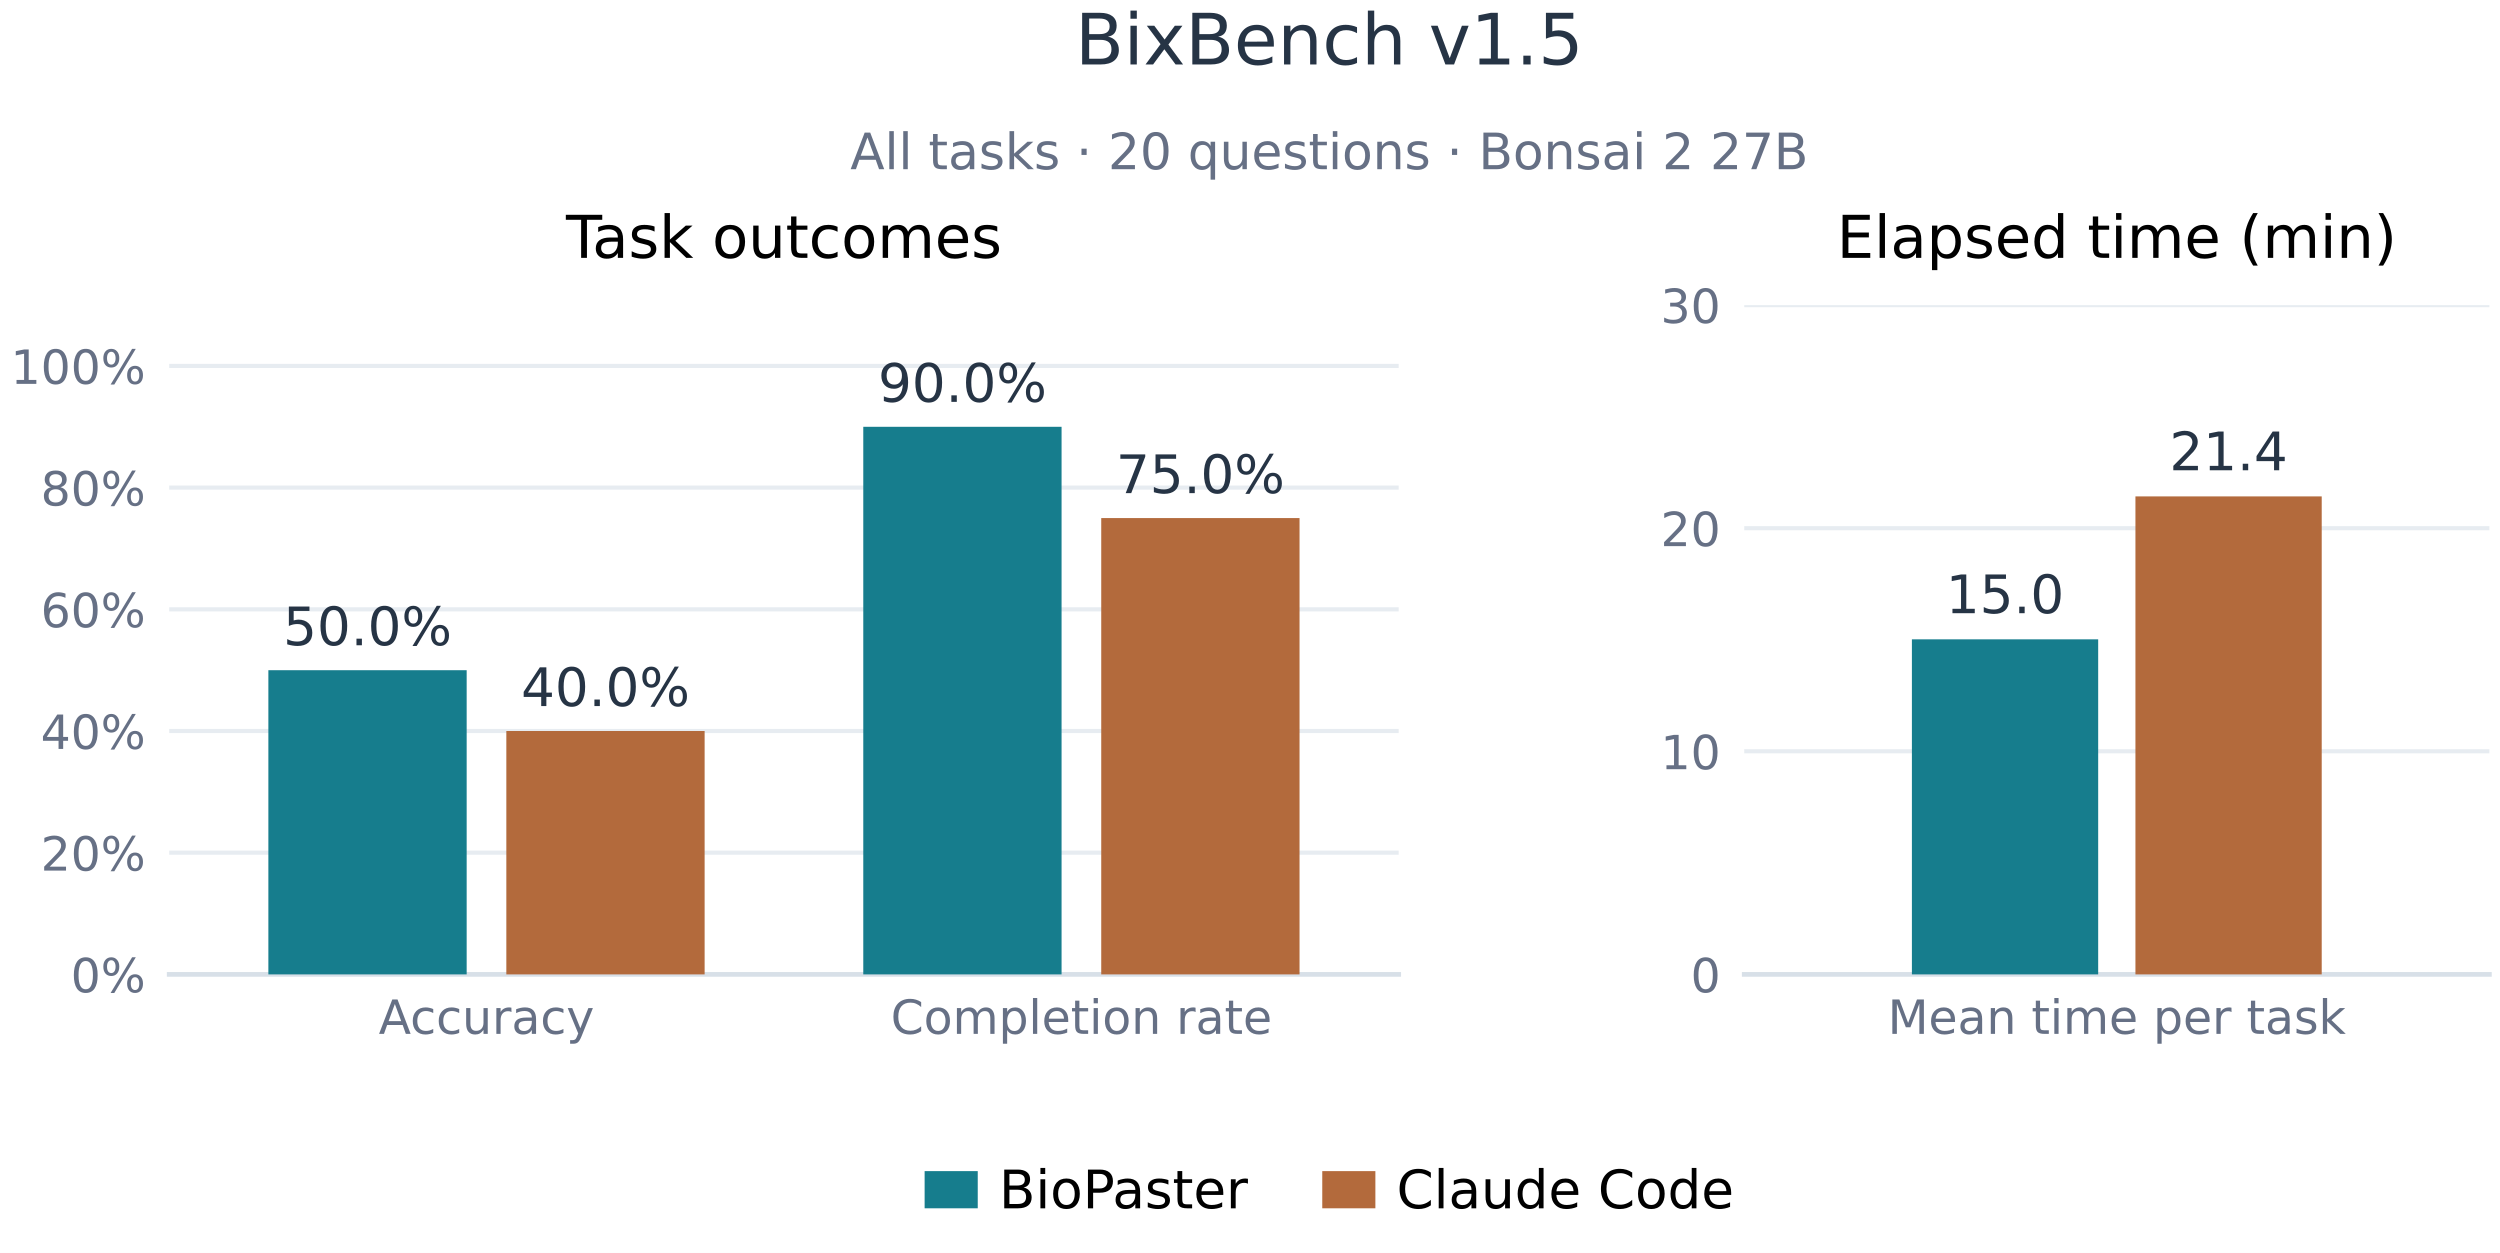
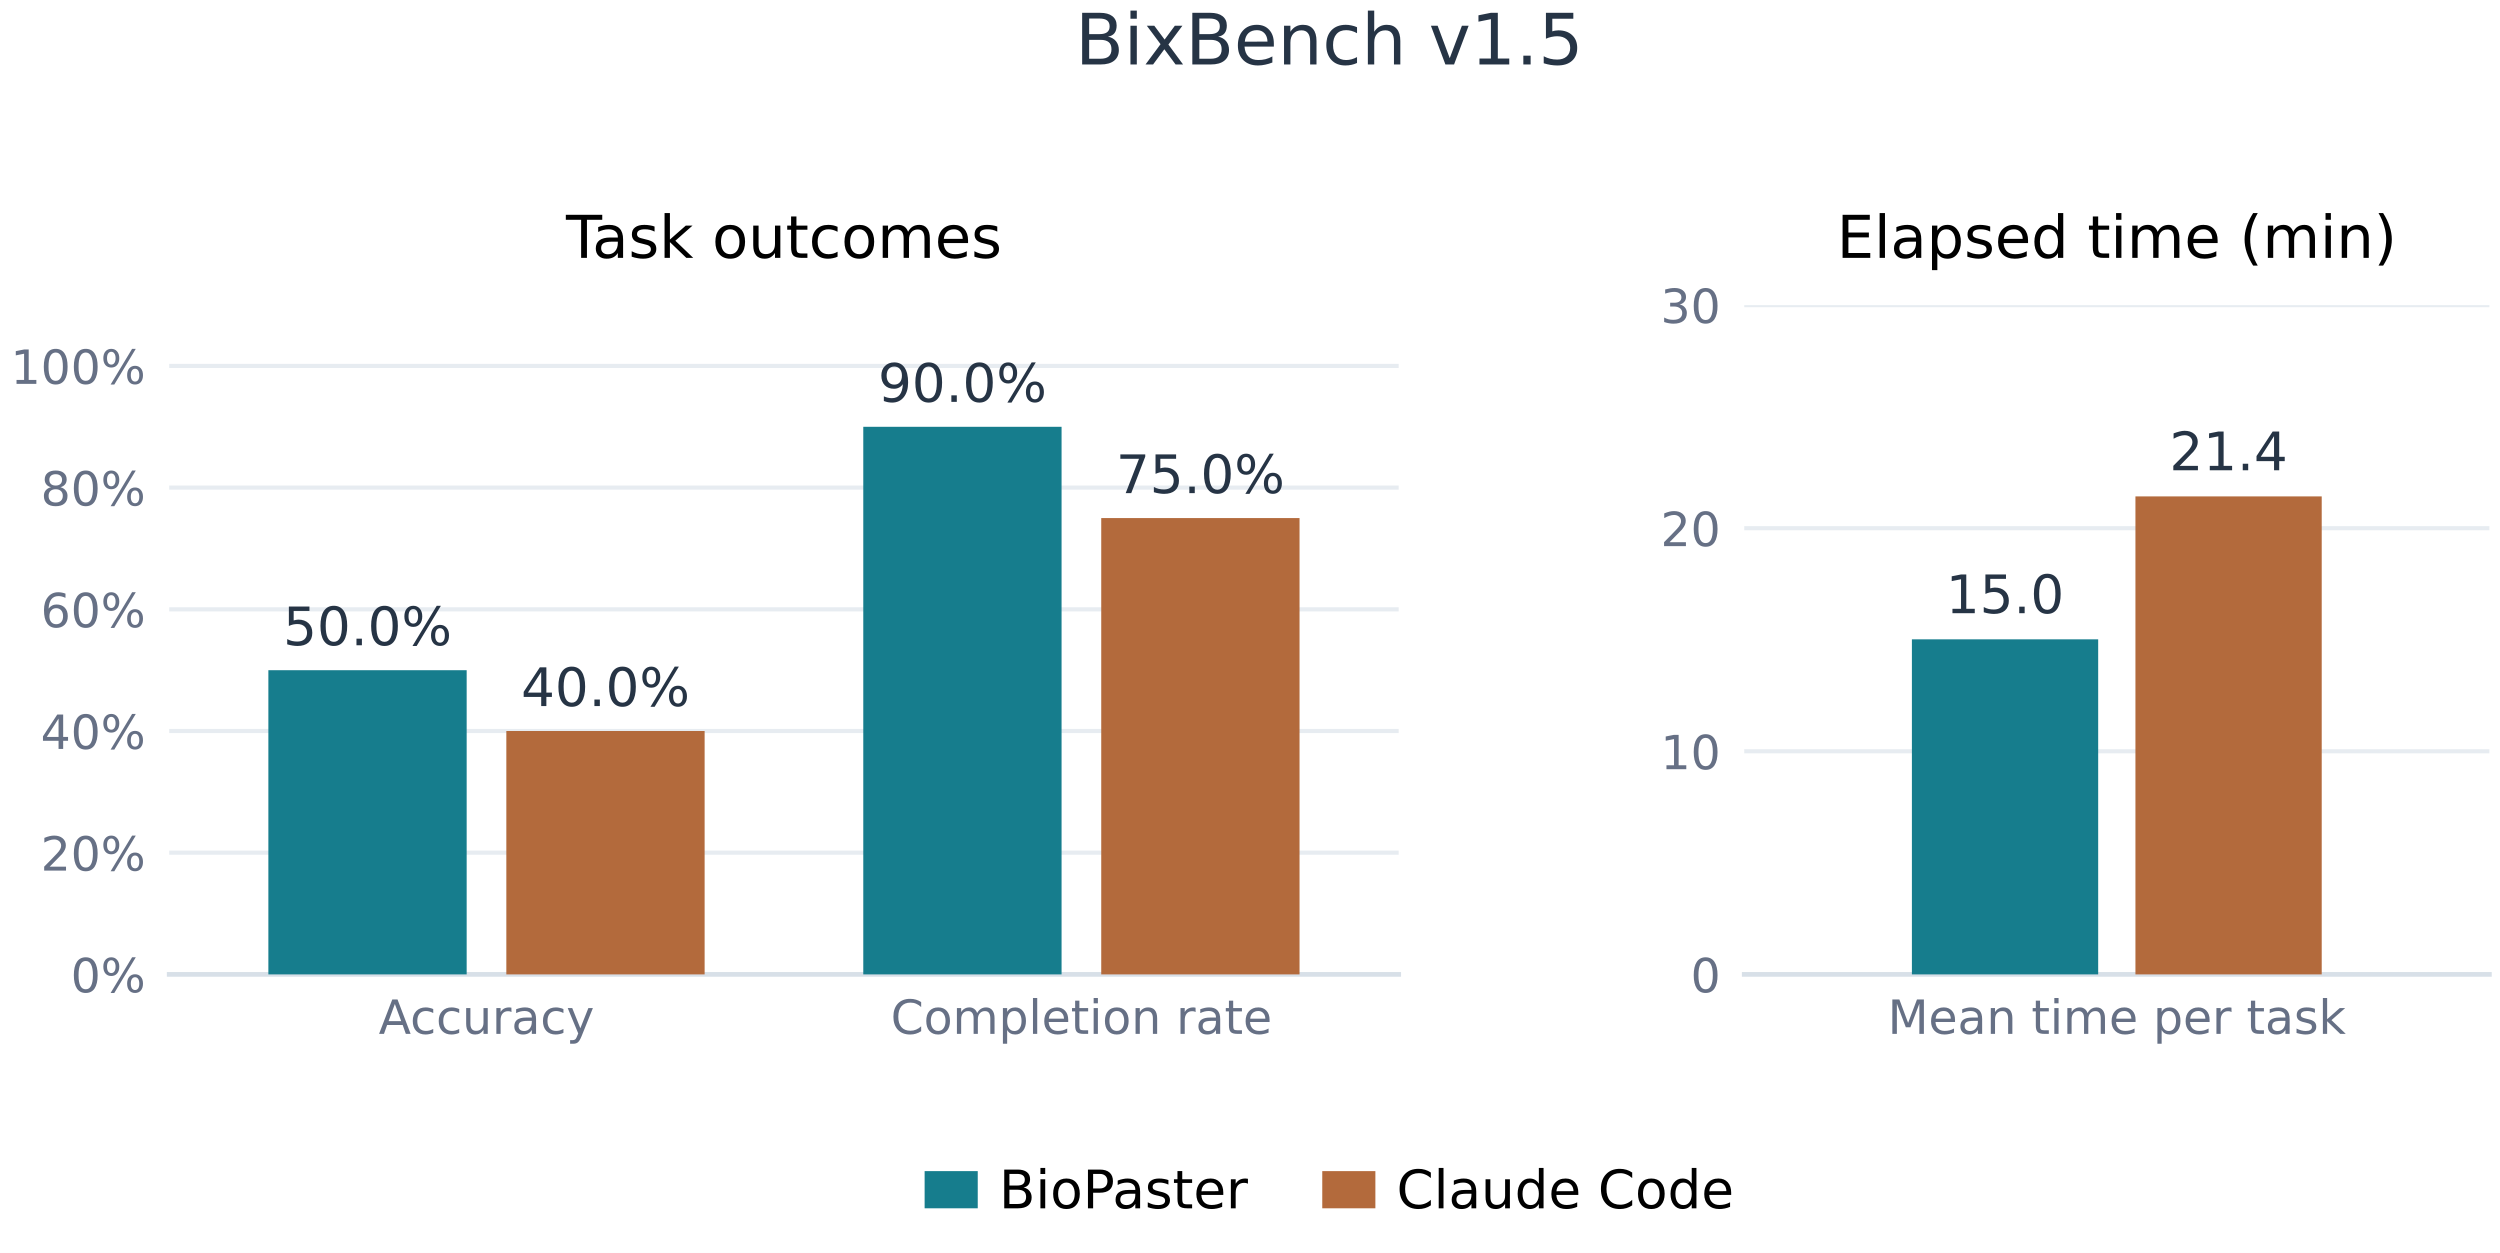
<svg xmlns="http://www.w3.org/2000/svg" width="423.591pt" height="212.292pt" viewBox="0 0 423.591 212.292" version="1.1">
  <defs>
    <style type="text/css">*{stroke-linejoin: round; stroke-linecap: butt}</style>
  </defs>
  <g id="figure_1">
    <g id="patch_1">
      <path d="M 0 212.292  L 423.591 212.292  L 423.591 0  L 0 0  z " style="fill: #ffffff" />
    </g>
    <g id="axes_1">
      <g id="patch_2">
        <path d="M 28.671 165.096  L 236.989 165.096  L 236.989 51.696  L 28.671 51.696  z " style="fill: #ffffff" />
      </g>
      <g id="matplotlib.axis_1">
        <g id="xtick_1">
          <g id="line2d_1" />
          <g id="text_1">
            <text style="font-size: 8px; font-family: 'DejaVu Sans'; text-anchor: middle; fill: #667085" x="82.431" y="175.174" transform="rotate(-0 82.43055 175.1741)">Accuracy</text>
          </g>
        </g>
        <g id="xtick_2">
          <g id="line2d_2" />
          <g id="text_2">
            <text style="font-size: 8px; font-family: 'DejaVu Sans'; text-anchor: middle; fill: #667085" x="183.229" y="175.175" transform="rotate(-0 183.2292 175.1747)">Completion rate</text>
          </g>
        </g>
      </g>
      <g id="matplotlib.axis_2">
        <g id="ytick_1">
          <g id="line2d_3">
-             <path d="M 28.671 165.096  L 236.989 165.096  " clip-path="url(#p4cc37a71cf)" style="fill: none; stroke: #e7ecf1; stroke-width: 0.7; stroke-linecap: square" />
+             <path d="M 28.671 165.096  L 236.989 165.096  " clip-path="url(#p69849238bc)" style="fill: none; stroke: #e7ecf1; stroke-width: 0.7; stroke-linecap: square" />
          </g>
          <g id="line2d_4" />
          <g id="text_3">
            <text style="font-size: 8px; font-family: 'DejaVu Sans'; text-anchor: end; fill: #667085" x="24.671" y="168.135" transform="rotate(-0 24.67125 168.1351)">0%</text>
          </g>
        </g>
        <g id="ytick_2">
          <g id="line2d_5">
-             <path d="M 28.671 144.478  L 236.989 144.478  " clip-path="url(#p4cc37a71cf)" style="fill: none; stroke: #e7ecf1; stroke-width: 0.7; stroke-linecap: square" />
+             <path d="M 28.671 144.478  L 236.989 144.478  " clip-path="url(#p69849238bc)" style="fill: none; stroke: #e7ecf1; stroke-width: 0.7; stroke-linecap: square" />
          </g>
          <g id="line2d_6" />
          <g id="text_4">
            <text style="font-size: 8px; font-family: 'DejaVu Sans'; text-anchor: end; fill: #667085" x="24.671" y="147.517" transform="rotate(-0 24.67125 147.5169)">20%</text>
          </g>
        </g>
        <g id="ytick_3">
          <g id="line2d_7">
-             <path d="M 28.671 123.86  L 236.989 123.86  " clip-path="url(#p4cc37a71cf)" style="fill: none; stroke: #e7ecf1; stroke-width: 0.7; stroke-linecap: square" />
+             <path d="M 28.671 123.86  L 236.989 123.86  " clip-path="url(#p69849238bc)" style="fill: none; stroke: #e7ecf1; stroke-width: 0.7; stroke-linecap: square" />
          </g>
          <g id="line2d_8" />
          <g id="text_5">
            <text style="font-size: 8px; font-family: 'DejaVu Sans'; text-anchor: end; fill: #667085" x="24.671" y="126.899" transform="rotate(-0 24.67125 126.8987)">40%</text>
          </g>
        </g>
        <g id="ytick_4">
          <g id="line2d_9">
-             <path d="M 28.671 103.241  L 236.989 103.241  " clip-path="url(#p4cc37a71cf)" style="fill: none; stroke: #e7ecf1; stroke-width: 0.7; stroke-linecap: square" />
+             <path d="M 28.671 103.241  L 236.989 103.241  " clip-path="url(#p69849238bc)" style="fill: none; stroke: #e7ecf1; stroke-width: 0.7; stroke-linecap: square" />
          </g>
          <g id="line2d_10" />
          <g id="text_6">
            <text style="font-size: 8px; font-family: 'DejaVu Sans'; text-anchor: end; fill: #667085" x="24.671" y="106.281" transform="rotate(-0 24.67125 106.2805)">60%</text>
          </g>
        </g>
        <g id="ytick_5">
          <g id="line2d_11">
-             <path d="M 28.671 82.623  L 236.989 82.623  " clip-path="url(#p4cc37a71cf)" style="fill: none; stroke: #e7ecf1; stroke-width: 0.7; stroke-linecap: square" />
+             <path d="M 28.671 82.623  L 236.989 82.623  " clip-path="url(#p69849238bc)" style="fill: none; stroke: #e7ecf1; stroke-width: 0.7; stroke-linecap: square" />
          </g>
          <g id="line2d_12" />
          <g id="text_7">
            <text style="font-size: 8px; font-family: 'DejaVu Sans'; text-anchor: end; fill: #667085" x="24.671" y="85.662" transform="rotate(-0 24.67125 85.66233)">80%</text>
          </g>
        </g>
        <g id="ytick_6">
          <g id="line2d_13">
-             <path d="M 28.671 62.005  L 236.989 62.005  " clip-path="url(#p4cc37a71cf)" style="fill: none; stroke: #e7ecf1; stroke-width: 0.7; stroke-linecap: square" />
+             <path d="M 28.671 62.005  L 236.989 62.005  " clip-path="url(#p69849238bc)" style="fill: none; stroke: #e7ecf1; stroke-width: 0.7; stroke-linecap: square" />
          </g>
          <g id="line2d_14" />
          <g id="text_8">
            <text style="font-size: 8px; font-family: 'DejaVu Sans'; text-anchor: end; fill: #667085" x="24.671" y="65.044" transform="rotate(-0 24.67125 65.04415)">100%</text>
          </g>
        </g>
      </g>
      <g id="patch_3">
        <path d="M 28.671 165.096  L 236.989 165.096  " style="fill: none; stroke: #d8e0e8; stroke-width: 0.8; stroke-linejoin: miter; stroke-linecap: square" />
      </g>
      <g id="patch_4">
-         <path d="M 45.471 165.096  L 79.071 165.096  L 79.071 113.551  L 45.471 113.551  z " clip-path="url(#p4cc37a71cf)" style="fill: #167d8d" />
+         <path d="M 45.471 165.096  L 79.071 165.096  L 79.071 113.551  L 45.471 113.551  z " clip-path="url(#p69849238bc)" style="fill: #167d8d" />
      </g>
      <g id="patch_5">
-         <path d="M 146.27 165.096  L 179.869 165.096  L 179.869 72.314  L 146.27 72.314  z " clip-path="url(#p4cc37a71cf)" style="fill: #167d8d" />
+         <path d="M 146.27 165.096  L 179.869 165.096  L 179.869 72.314  L 146.27 72.314  z " clip-path="url(#p69849238bc)" style="fill: #167d8d" />
      </g>
      <g id="text_9">
        <text style="font-size: 9px; font-family: 'DejaVu Sans'; text-anchor: middle; fill: #263445" x="62.271" y="109.327" transform="rotate(-0 62.27081 109.3266)">50.0%</text>
      </g>
      <g id="text_10">
        <text style="font-size: 9px; font-family: 'DejaVu Sans'; text-anchor: middle; fill: #263445" x="163.07" y="68.09" transform="rotate(-0 163.0695 68.09025)">90.0%</text>
      </g>
      <g id="patch_6">
-         <path d="M 85.791 165.096  L 119.39 165.096  L 119.39 123.86  L 85.791 123.86  z " clip-path="url(#p4cc37a71cf)" style="fill: #b36a3c" />
+         <path d="M 85.791 165.096  L 119.39 165.096  L 119.39 123.86  L 85.791 123.86  z " clip-path="url(#p69849238bc)" style="fill: #b36a3c" />
      </g>
      <g id="patch_7">
-         <path d="M 186.589 165.096  L 220.189 165.096  L 220.189 87.778  L 186.589 87.778  z " clip-path="url(#p4cc37a71cf)" style="fill: #b36a3c" />
+         <path d="M 186.589 165.096  L 220.189 165.096  L 220.189 87.778  L 186.589 87.778  z " clip-path="url(#p69849238bc)" style="fill: #b36a3c" />
      </g>
      <g id="text_11">
        <text style="font-size: 9px; font-family: 'DejaVu Sans'; text-anchor: middle; fill: #263445" x="102.59" y="119.636" transform="rotate(-0 102.5903 119.6357)">40.0%</text>
      </g>
      <g id="text_12">
        <text style="font-size: 9px; font-family: 'DejaVu Sans'; text-anchor: middle; fill: #263445" x="203.389" y="83.554" transform="rotate(-0 203.389 83.55389)">75.0%</text>
      </g>
      <g id="text_13">
        <text style="font-size: 10px; font-family: 'DejaVu Sans'; text-anchor: middle" x="132.83" y="43.696" transform="rotate(-0 132.8299 43.696)">Task outcomes</text>
      </g>
    </g>
    <g id="axes_2">
      <g id="patch_8">
        <path d="M 295.538 165.096  L 421.791 165.096  L 421.791 51.696  L 295.538 51.696  z " style="fill: #ffffff" />
      </g>
      <g id="matplotlib.axis_3">
        <g id="xtick_3">
          <g id="line2d_15" />
          <g id="text_14">
            <text style="font-size: 8px; font-family: 'DejaVu Sans'; text-anchor: middle; fill: #667085" x="358.665" y="175.175" transform="rotate(-0 358.6648 175.1747)">Mean time per task</text>
          </g>
        </g>
      </g>
      <g id="matplotlib.axis_4">
        <g id="ytick_7">
          <g id="line2d_16">
-             <path d="M 295.538 165.096  L 421.791 165.096  " clip-path="url(#p482a4bc9fe)" style="fill: none; stroke: #e7ecf1; stroke-width: 0.7; stroke-linecap: square" />
+             <path d="M 295.538 165.096  L 421.791 165.096  " clip-path="url(#pa38a65a05e)" style="fill: none; stroke: #e7ecf1; stroke-width: 0.7; stroke-linecap: square" />
          </g>
          <g id="line2d_17" />
          <g id="text_15">
            <text style="font-size: 8px; font-family: 'DejaVu Sans'; text-anchor: end; fill: #667085" x="291.538" y="168.135" transform="rotate(-0 291.5383 168.1351)">0</text>
          </g>
        </g>
        <g id="ytick_8">
          <g id="line2d_18">
-             <path d="M 295.538 127.296  L 421.791 127.296  " clip-path="url(#p482a4bc9fe)" style="fill: none; stroke: #e7ecf1; stroke-width: 0.7; stroke-linecap: square" />
+             <path d="M 295.538 127.296  L 421.791 127.296  " clip-path="url(#pa38a65a05e)" style="fill: none; stroke: #e7ecf1; stroke-width: 0.7; stroke-linecap: square" />
          </g>
          <g id="line2d_19" />
          <g id="text_16">
            <text style="font-size: 8px; font-family: 'DejaVu Sans'; text-anchor: end; fill: #667085" x="291.538" y="130.335" transform="rotate(-0 291.5383 130.3351)">10</text>
          </g>
        </g>
        <g id="ytick_9">
          <g id="line2d_20">
-             <path d="M 295.538 89.496  L 421.791 89.496  " clip-path="url(#p482a4bc9fe)" style="fill: none; stroke: #e7ecf1; stroke-width: 0.7; stroke-linecap: square" />
+             <path d="M 295.538 89.496  L 421.791 89.496  " clip-path="url(#pa38a65a05e)" style="fill: none; stroke: #e7ecf1; stroke-width: 0.7; stroke-linecap: square" />
          </g>
          <g id="line2d_21" />
          <g id="text_17">
            <text style="font-size: 8px; font-family: 'DejaVu Sans'; text-anchor: end; fill: #667085" x="291.538" y="92.535" transform="rotate(-0 291.5383 92.53506)">20</text>
          </g>
        </g>
        <g id="ytick_10">
          <g id="line2d_22">
-             <path d="M 295.538 51.696  L 421.791 51.696  " clip-path="url(#p482a4bc9fe)" style="fill: none; stroke: #e7ecf1; stroke-width: 0.7; stroke-linecap: square" />
+             <path d="M 295.538 51.696  L 421.791 51.696  " clip-path="url(#pa38a65a05e)" style="fill: none; stroke: #e7ecf1; stroke-width: 0.7; stroke-linecap: square" />
          </g>
          <g id="line2d_23" />
          <g id="text_18">
            <text style="font-size: 8px; font-family: 'DejaVu Sans'; text-anchor: end; fill: #667085" x="291.538" y="54.735" transform="rotate(-0 291.5383 54.73506)">30</text>
          </g>
        </g>
      </g>
      <g id="patch_9">
        <path d="M 295.538 165.096  L 421.791 165.096  " style="fill: none; stroke: #d8e0e8; stroke-width: 0.8; stroke-linejoin: miter; stroke-linecap: square" />
      </g>
      <g id="patch_10">
-         <path d="M 323.945 165.096  L 355.508 165.096  L 355.508 108.328  L 323.945 108.328  z " clip-path="url(#p482a4bc9fe)" style="fill: #167d8d" />
+         <path d="M 323.945 165.096  L 355.508 165.096  L 355.508 108.328  L 323.945 108.328  z " clip-path="url(#pa38a65a05e)" style="fill: #167d8d" />
      </g>
      <g id="text_19">
        <text style="font-size: 9px; font-family: 'DejaVu Sans'; text-anchor: middle; fill: #263445" x="339.727" y="103.898" transform="rotate(-0 339.7269 103.8978)">15.0</text>
      </g>
      <g id="patch_11">
-         <path d="M 361.821 165.096  L 393.384 165.096  L 393.384 84.11  L 361.821 84.11  z " clip-path="url(#p482a4bc9fe)" style="fill: #b36a3c" />
+         <path d="M 361.821 165.096  L 393.384 165.096  L 393.384 84.11  L 361.821 84.11  z " clip-path="url(#pa38a65a05e)" style="fill: #b36a3c" />
      </g>
      <g id="text_20">
        <text style="font-size: 9px; font-family: 'DejaVu Sans'; text-anchor: middle; fill: #263445" x="377.603" y="79.68" transform="rotate(-0 377.6027 79.6801)">21.4</text>
      </g>
      <g id="text_21">
        <text style="font-size: 10px; font-family: 'DejaVu Sans'; text-anchor: middle" x="358.665" y="43.696" transform="rotate(-0 358.6648 43.696)">Elapsed time (min)</text>
      </g>
    </g>
    <g id="text_22">
      <text style="font-size: 12px; font-family: 'DejaVu Sans'; text-anchor: middle; fill: #263445" x="225.231" y="10.918" transform="rotate(-0 225.2312 10.91812)">BixBench v1.5</text>
-     </g>
-     <g id="text_23">
-       <text style="font-size: 8.5px; font-family: 'DejaVu Sans'; text-anchor: middle; fill: #667085" x="225.231" y="28.671" transform="rotate(-0 225.2312 28.67067)">All tasks · 20 questions · Bonsai 2 27B</text>
    </g>
    <g id="legend_1">
      <g id="patch_12">
        <path d="M 156.665 204.73  L 165.665 204.73  L 165.665 198.43  L 156.665 198.43  z " style="fill: #167d8d" />
      </g>
-       <g id="text_24">
+       <g id="text_23">
        <text style="font-size: 9px; font-family: 'DejaVu Sans'; text-anchor: start" x="169.265" y="204.73" transform="rotate(-0 169.2646 204.7299)">BioPaster</text>
      </g>
      <g id="patch_13">
        <path d="M 224.039 204.73  L 233.039 204.73  L 233.039 198.43  L 224.039 198.43  z " style="fill: #b36a3c" />
      </g>
-       <g id="text_25">
+       <g id="text_24">
        <text style="font-size: 9px; font-family: 'DejaVu Sans'; text-anchor: start" x="236.639" y="204.73" transform="rotate(-0 236.6395 204.7299)">Claude Code</text>
      </g>
    </g>
  </g>
  <defs>
-     <clipPath id="p4cc37a71cf">
+     <clipPath id="p69849238bc">
      <rect x="28.671" y="51.696" width="208.317" height="113.4" />
    </clipPath>
-     <clipPath id="p482a4bc9fe">
+     <clipPath id="pa38a65a05e">
      <rect x="295.538" y="51.696" width="126.253" height="113.4" />
    </clipPath>
  </defs>
</svg>
